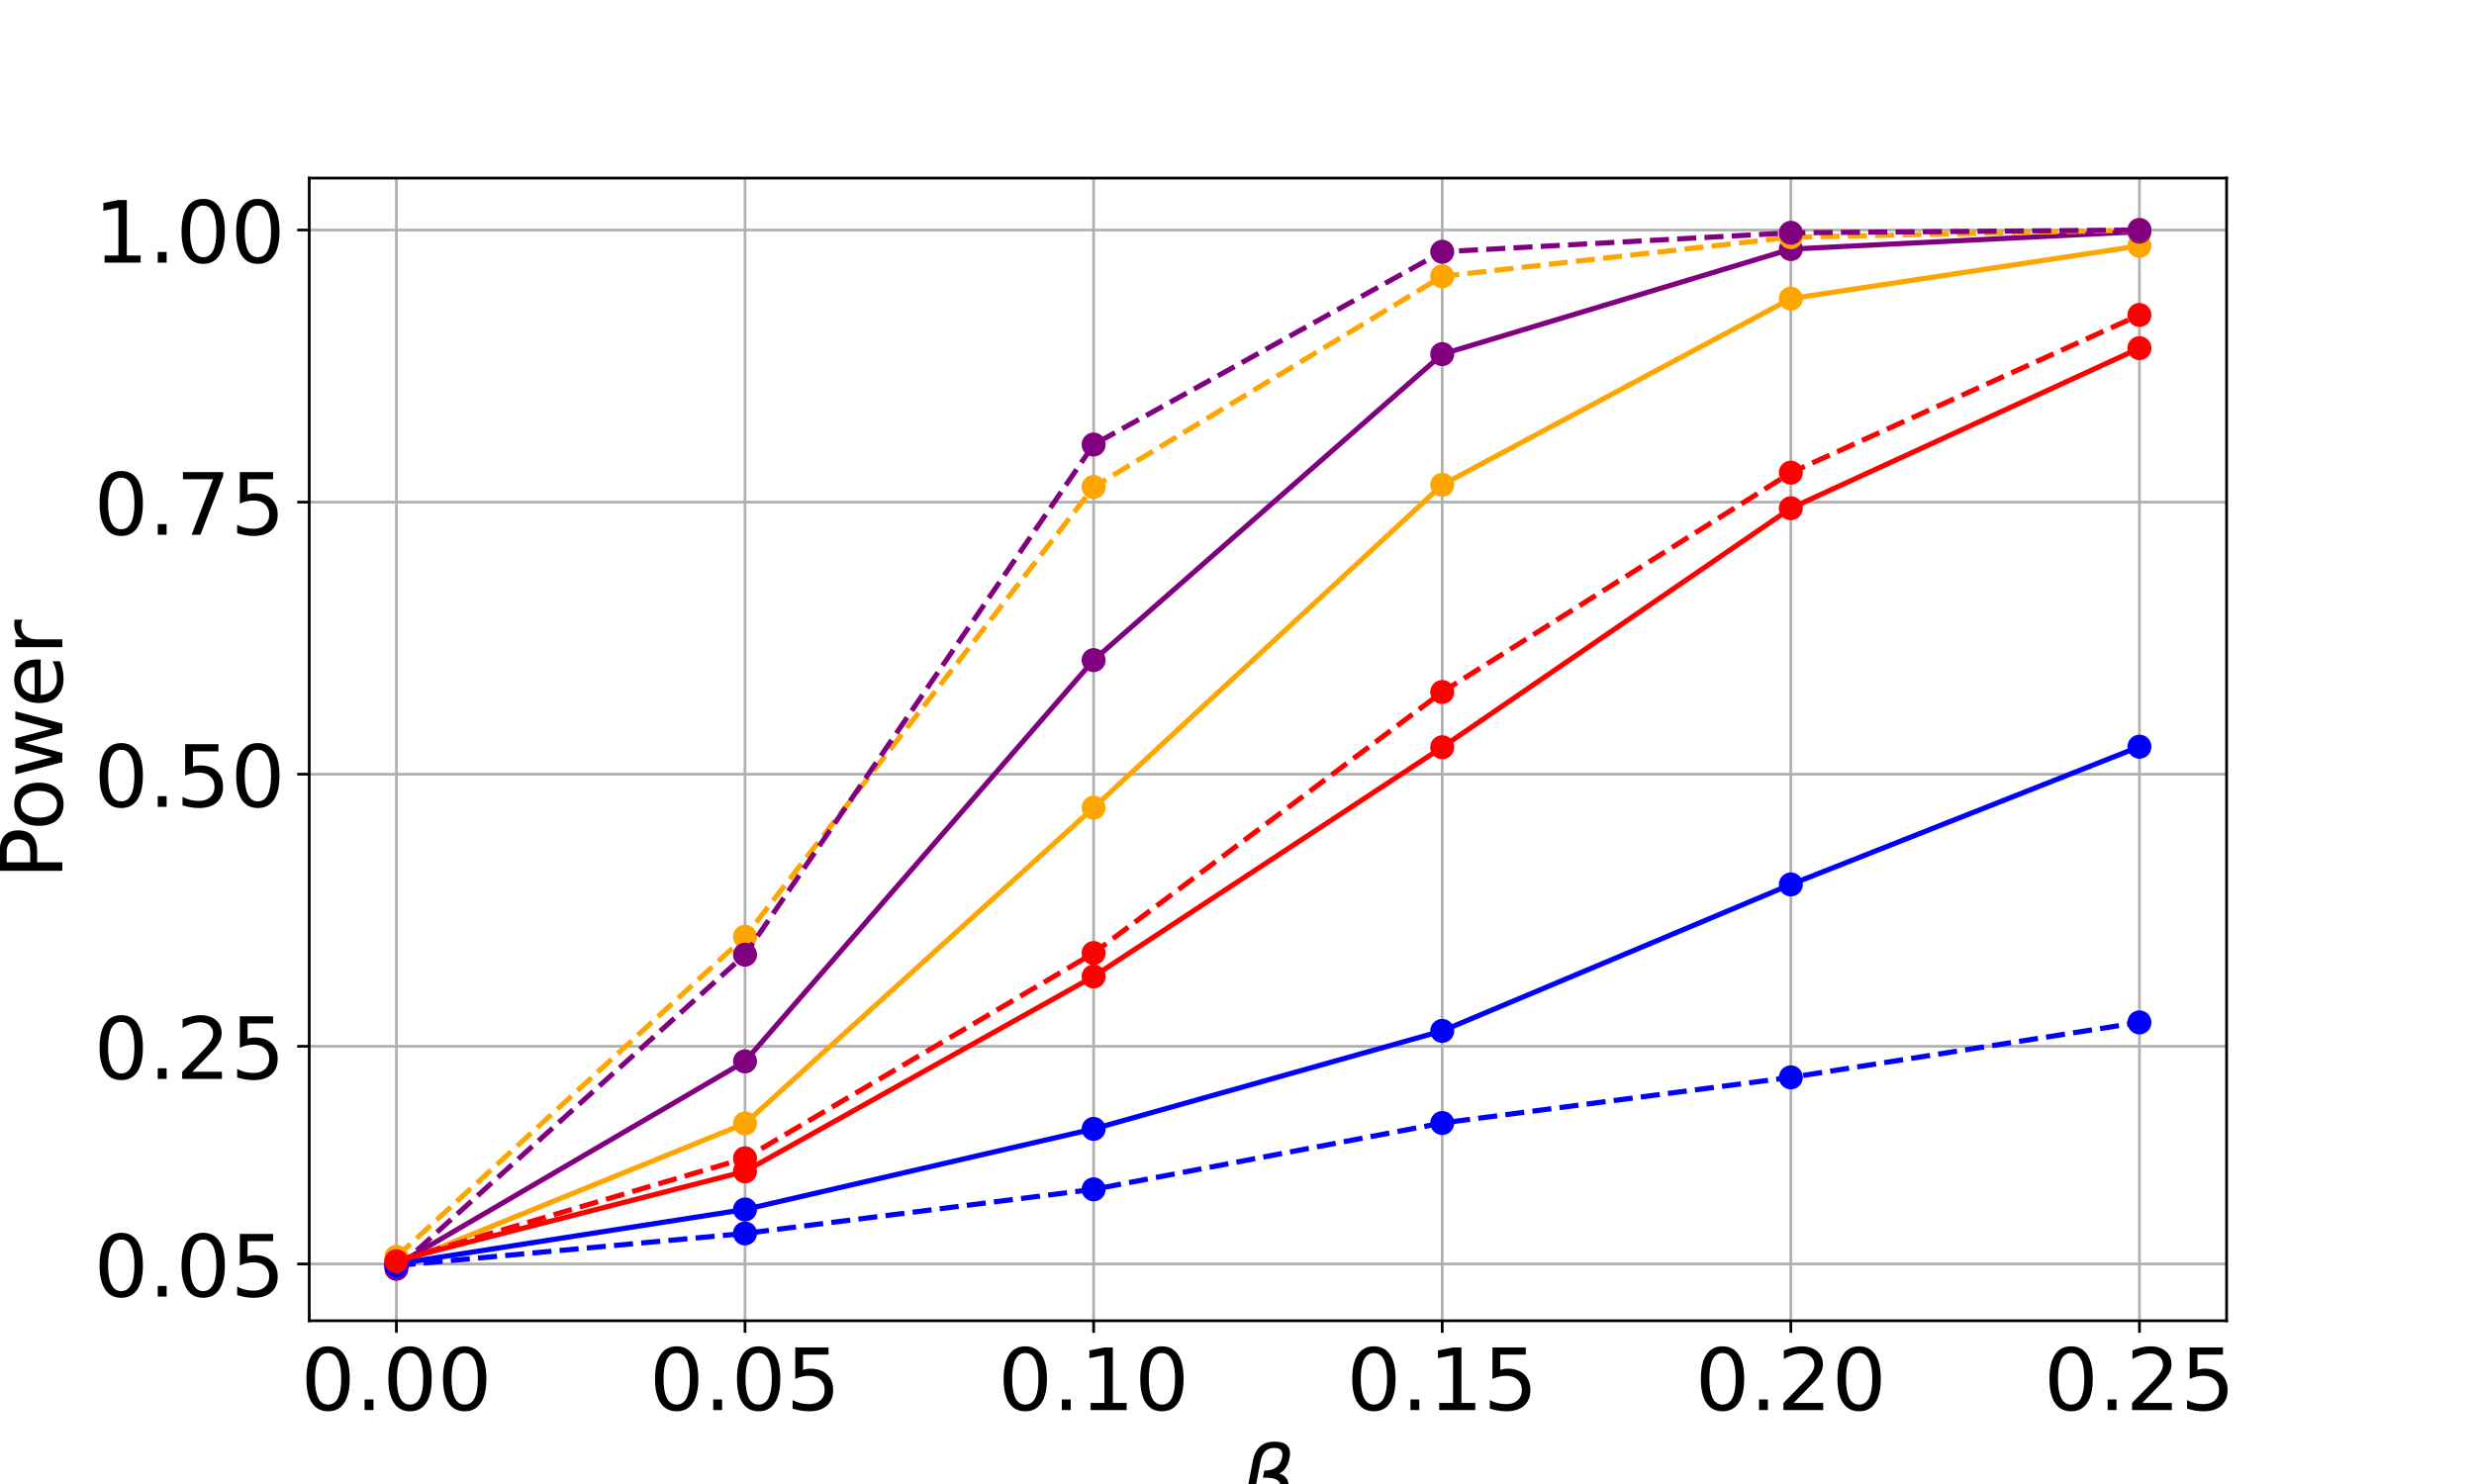
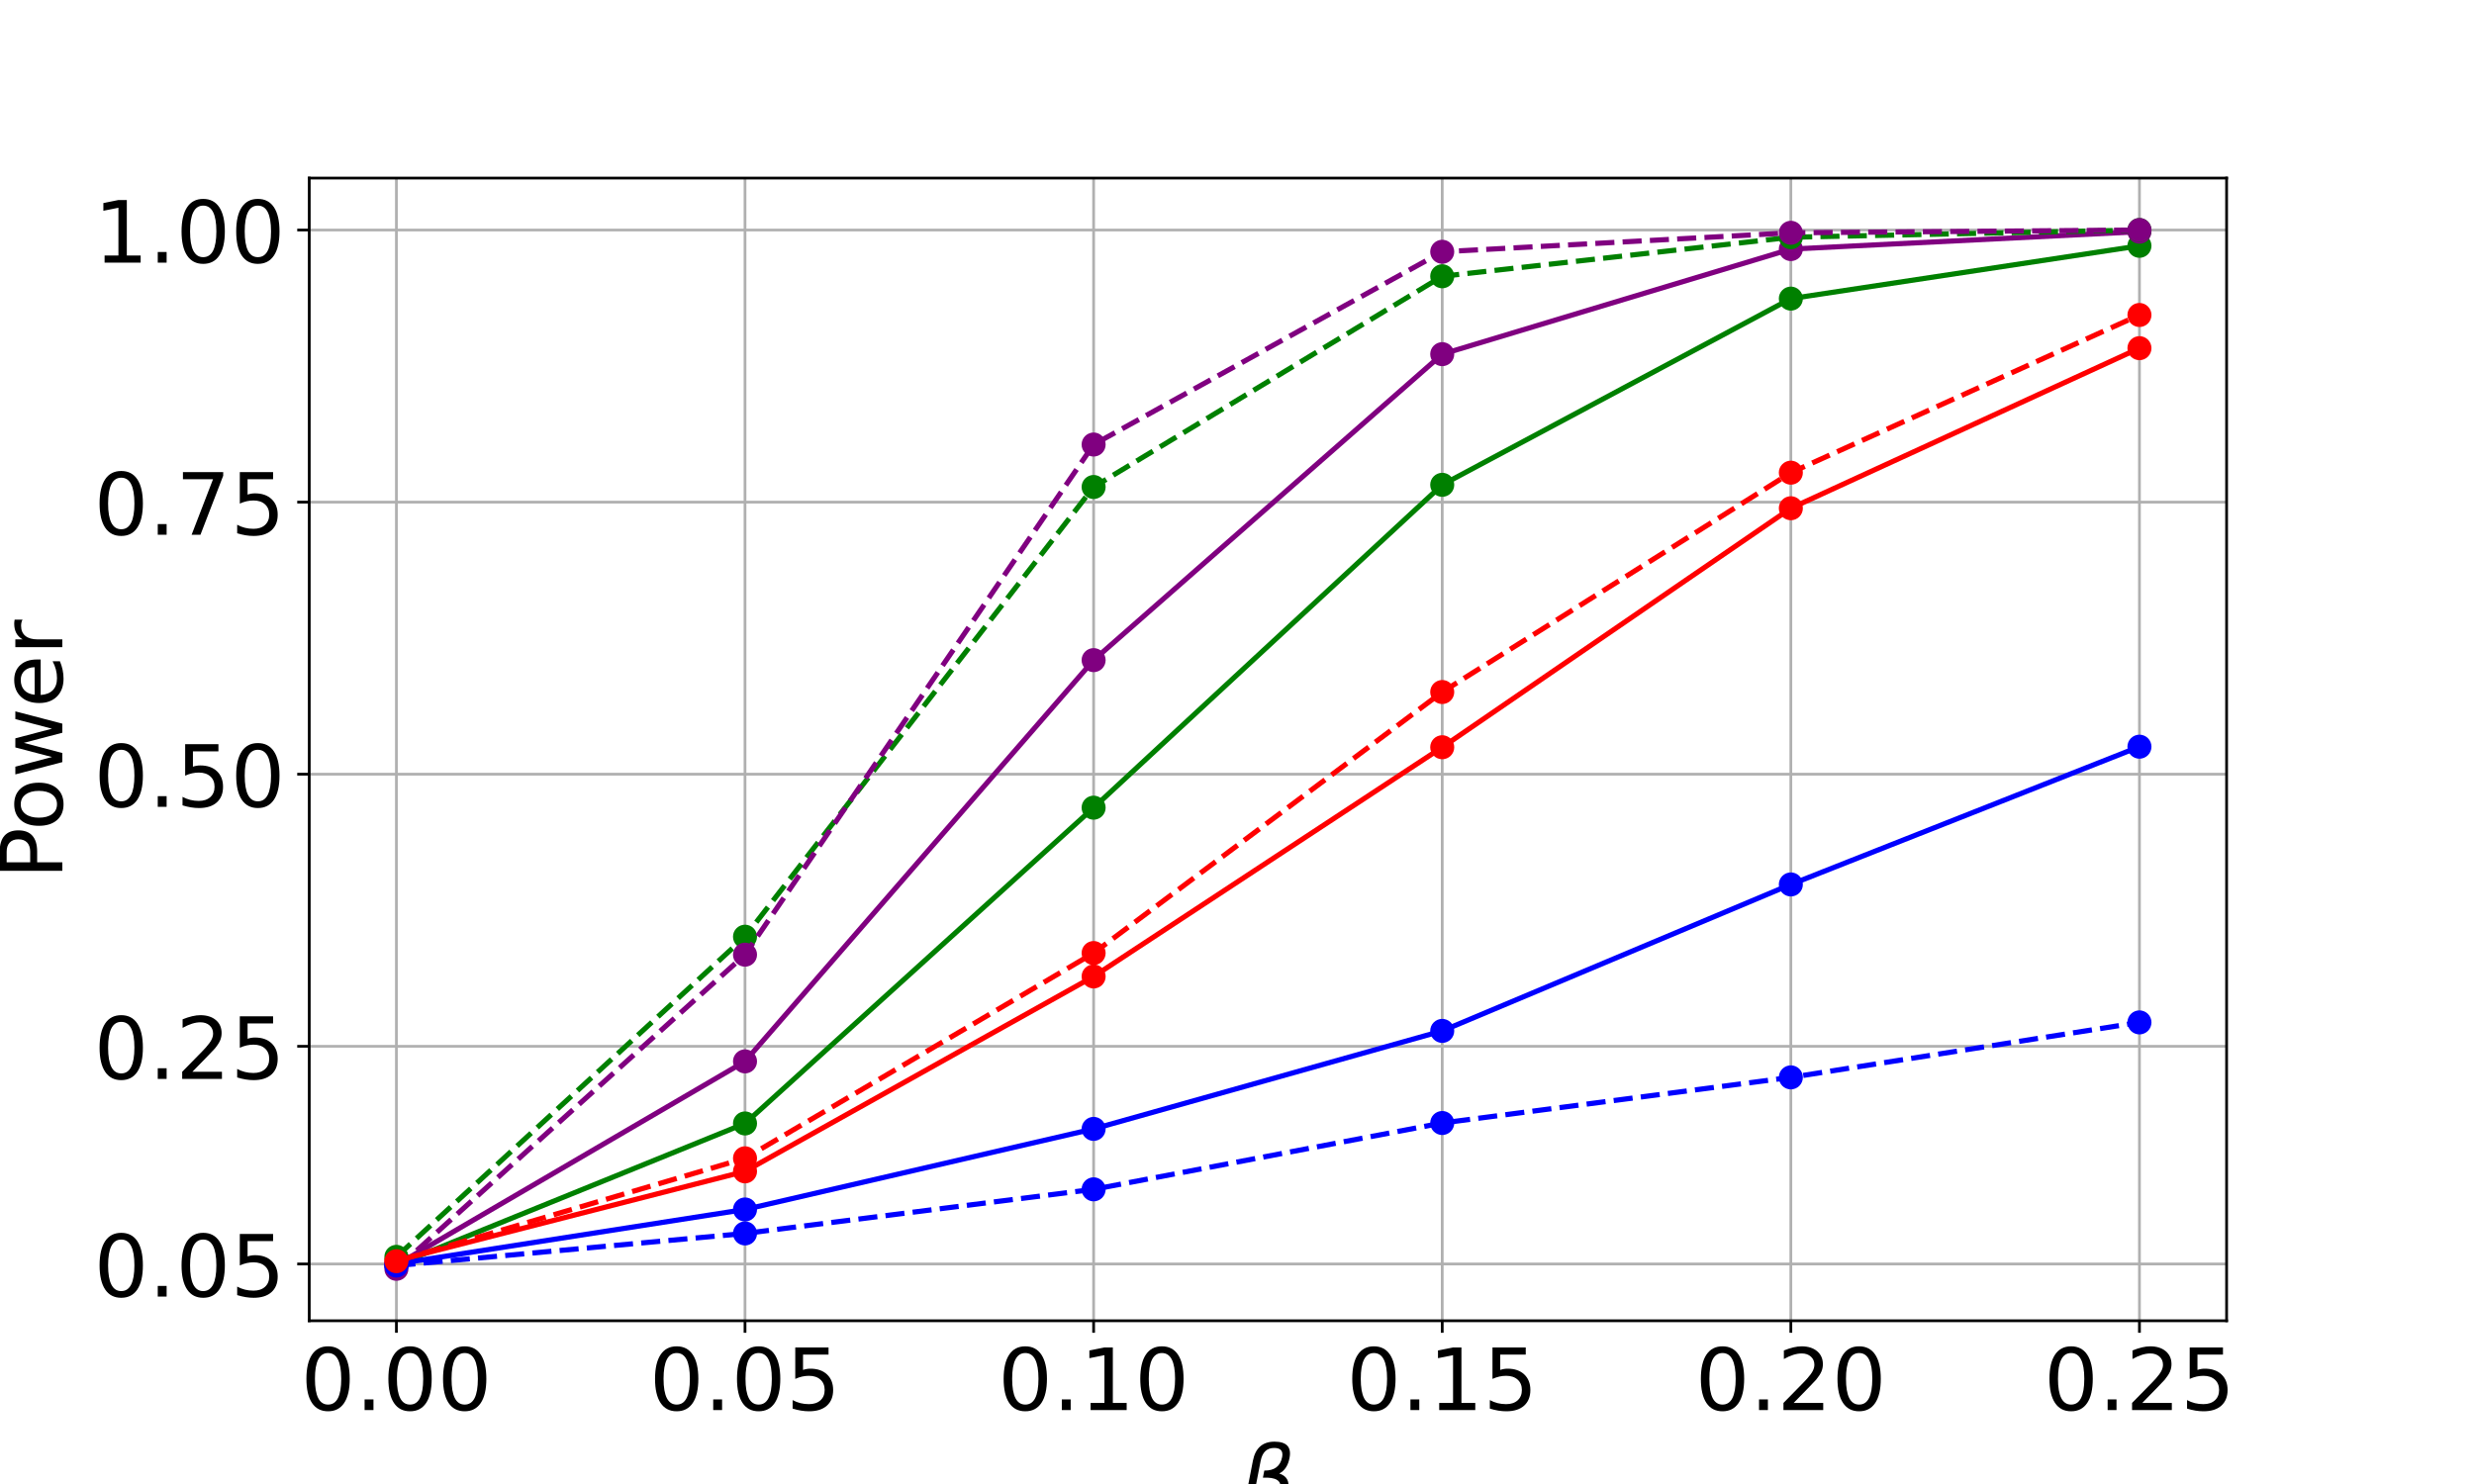
<svg xmlns="http://www.w3.org/2000/svg" xmlns:xlink="http://www.w3.org/1999/xlink" width="720pt" height="432pt" viewBox="0 0 720 432" version="1.1">
  <defs>
    <style type="text/css">*{stroke-linejoin: round; stroke-linecap: butt}</style>
  </defs>
  <g id="figure_1">
    <g id="patch_1">
      <path d="M 0 432  L 720 432  L 720 0  L 0 0  z " style="fill: #ffffff" />
    </g>
    <g id="axes_1">
      <g id="patch_2">
        <path d="M 90 384.48  L 648 384.48  L 648 51.84  L 90 51.84  z " style="fill: #ffffff" />
      </g>
      <g id="matplotlib.axis_1">
        <g id="xtick_1">
          <g id="line2d_1">
-             <path d="M 115.364 384.48  L 115.364 51.84  " clip-path="url(#p089e9f4c15)" style="fill: none; stroke: #b0b0b0; stroke-width: 0.8; stroke-linecap: square" />
+             <path d="M 115.364 384.48  L 115.364 51.84  " clip-path="url(#p6bb201d7bb)" style="fill: none; stroke: #b0b0b0; stroke-width: 0.8; stroke-linecap: square" />
          </g>
          <g id="line2d_2">
            <defs>
-               <path id="m70f50a13b4" d="M 0 0  L 0 3.5  " style="stroke: #000000; stroke-width: 0.8" />
+               <path id="mf1e4b82794" d="M 0 0  L 0 3.5  " style="stroke: #000000; stroke-width: 0.8" />
            </defs>
            <g>
-               <use xlink:href="#m70f50a13b4" x="115.364" y="384.48" style="stroke: #000000; stroke-width: 0.8" />
+               <use xlink:href="#mf1e4b82794" x="115.364" y="384.48" style="stroke: #000000; stroke-width: 0.8" />
            </g>
          </g>
          <g id="text_1">
            <g transform="translate(87.5316 410.4761) scale(0.25 -0.25)">
              <defs>
                <path id="DejaVuSans-30" d="M 2034 4250  Q 1547 4250 1301 3770  Q 1056 3291 1056 2328  Q 1056 1369 1301 889  Q 1547 409 2034 409  Q 2525 409 2770 889  Q 3016 1369 3016 2328  Q 3016 3291 2770 3770  Q 2525 4250 2034 4250  z M 2034 4750  Q 2819 4750 3233 4129  Q 3647 3509 3647 2328  Q 3647 1150 3233 529  Q 2819 -91 2034 -91  Q 1250 -91 836 529  Q 422 1150 422 2328  Q 422 3509 836 4129  Q 1250 4750 2034 4750  z " transform="scale(0.015625)" />
                <path id="DejaVuSans-2e" d="M 684 794  L 1344 794  L 1344 0  L 684 0  L 684 794  z " transform="scale(0.015625)" />
              </defs>
              <use xlink:href="#DejaVuSans-30" />
              <use xlink:href="#DejaVuSans-2e" x="63.623" />
              <use xlink:href="#DejaVuSans-30" x="95.41" />
              <use xlink:href="#DejaVuSans-30" x="159.033" />
            </g>
          </g>
        </g>
        <g id="xtick_2">
          <g id="line2d_3">
-             <path d="M 216.818 384.48  L 216.818 51.84  " clip-path="url(#p089e9f4c15)" style="fill: none; stroke: #b0b0b0; stroke-width: 0.8; stroke-linecap: square" />
+             <path d="M 216.818 384.48  L 216.818 51.84  " clip-path="url(#p6bb201d7bb)" style="fill: none; stroke: #b0b0b0; stroke-width: 0.8; stroke-linecap: square" />
          </g>
          <g id="line2d_4">
            <g>
-               <use xlink:href="#m70f50a13b4" x="216.818" y="384.48" style="stroke: #000000; stroke-width: 0.8" />
+               <use xlink:href="#mf1e4b82794" x="216.818" y="384.48" style="stroke: #000000; stroke-width: 0.8" />
            </g>
          </g>
          <g id="text_2">
            <g transform="translate(188.9862 410.4761) scale(0.25 -0.25)">
              <defs>
                <path id="DejaVuSans-35" d="M 691 4666  L 3169 4666  L 3169 4134  L 1269 4134  L 1269 2991  Q 1406 3038 1543 3061  Q 1681 3084 1819 3084  Q 2600 3084 3056 2656  Q 3513 2228 3513 1497  Q 3513 744 3044 326  Q 2575 -91 1722 -91  Q 1428 -91 1123 -41  Q 819 9 494 109  L 494 744  Q 775 591 1075 516  Q 1375 441 1709 441  Q 2250 441 2565 725  Q 2881 1009 2881 1497  Q 2881 1984 2565 2268  Q 2250 2553 1709 2553  Q 1456 2553 1204 2497  Q 953 2441 691 2322  L 691 4666  z " transform="scale(0.015625)" />
              </defs>
              <use xlink:href="#DejaVuSans-30" />
              <use xlink:href="#DejaVuSans-2e" x="63.623" />
              <use xlink:href="#DejaVuSans-30" x="95.41" />
              <use xlink:href="#DejaVuSans-35" x="159.033" />
            </g>
          </g>
        </g>
        <g id="xtick_3">
          <g id="line2d_5">
-             <path d="M 318.273 384.48  L 318.273 51.84  " clip-path="url(#p089e9f4c15)" style="fill: none; stroke: #b0b0b0; stroke-width: 0.8; stroke-linecap: square" />
+             <path d="M 318.273 384.48  L 318.273 51.84  " clip-path="url(#p6bb201d7bb)" style="fill: none; stroke: #b0b0b0; stroke-width: 0.8; stroke-linecap: square" />
          </g>
          <g id="line2d_6">
            <g>
-               <use xlink:href="#m70f50a13b4" x="318.273" y="384.48" style="stroke: #000000; stroke-width: 0.8" />
+               <use xlink:href="#mf1e4b82794" x="318.273" y="384.48" style="stroke: #000000; stroke-width: 0.8" />
            </g>
          </g>
          <g id="text_3">
            <g transform="translate(290.4407 410.4761) scale(0.25 -0.25)">
              <defs>
                <path id="DejaVuSans-31" d="M 794 531  L 1825 531  L 1825 4091  L 703 3866  L 703 4441  L 1819 4666  L 2450 4666  L 2450 531  L 3481 531  L 3481 0  L 794 0  L 794 531  z " transform="scale(0.015625)" />
              </defs>
              <use xlink:href="#DejaVuSans-30" />
              <use xlink:href="#DejaVuSans-2e" x="63.623" />
              <use xlink:href="#DejaVuSans-31" x="95.41" />
              <use xlink:href="#DejaVuSans-30" x="159.033" />
            </g>
          </g>
        </g>
        <g id="xtick_4">
          <g id="line2d_7">
-             <path d="M 419.727 384.48  L 419.727 51.84  " clip-path="url(#p089e9f4c15)" style="fill: none; stroke: #b0b0b0; stroke-width: 0.8; stroke-linecap: square" />
+             <path d="M 419.727 384.48  L 419.727 51.84  " clip-path="url(#p6bb201d7bb)" style="fill: none; stroke: #b0b0b0; stroke-width: 0.8; stroke-linecap: square" />
          </g>
          <g id="line2d_8">
            <g>
-               <use xlink:href="#m70f50a13b4" x="419.727" y="384.48" style="stroke: #000000; stroke-width: 0.8" />
+               <use xlink:href="#mf1e4b82794" x="419.727" y="384.48" style="stroke: #000000; stroke-width: 0.8" />
            </g>
          </g>
          <g id="text_4">
            <g transform="translate(391.8952 410.4761) scale(0.25 -0.25)">
              <use xlink:href="#DejaVuSans-30" />
              <use xlink:href="#DejaVuSans-2e" x="63.623" />
              <use xlink:href="#DejaVuSans-31" x="95.41" />
              <use xlink:href="#DejaVuSans-35" x="159.033" />
            </g>
          </g>
        </g>
        <g id="xtick_5">
          <g id="line2d_9">
-             <path d="M 521.182 384.48  L 521.182 51.84  " clip-path="url(#p089e9f4c15)" style="fill: none; stroke: #b0b0b0; stroke-width: 0.8; stroke-linecap: square" />
+             <path d="M 521.182 384.48  L 521.182 51.84  " clip-path="url(#p6bb201d7bb)" style="fill: none; stroke: #b0b0b0; stroke-width: 0.8; stroke-linecap: square" />
          </g>
          <g id="line2d_10">
            <g>
-               <use xlink:href="#m70f50a13b4" x="521.182" y="384.48" style="stroke: #000000; stroke-width: 0.8" />
+               <use xlink:href="#mf1e4b82794" x="521.182" y="384.48" style="stroke: #000000; stroke-width: 0.8" />
            </g>
          </g>
          <g id="text_5">
            <g transform="translate(493.3498 410.4761) scale(0.25 -0.25)">
              <defs>
                <path id="DejaVuSans-32" d="M 1228 531  L 3431 531  L 3431 0  L 469 0  L 469 531  Q 828 903 1448 1529  Q 2069 2156 2228 2338  Q 2531 2678 2651 2914  Q 2772 3150 2772 3378  Q 2772 3750 2511 3984  Q 2250 4219 1831 4219  Q 1534 4219 1204 4116  Q 875 4013 500 3803  L 500 4441  Q 881 4594 1212 4672  Q 1544 4750 1819 4750  Q 2544 4750 2975 4387  Q 3406 4025 3406 3419  Q 3406 3131 3298 2873  Q 3191 2616 2906 2266  Q 2828 2175 2409 1742  Q 1991 1309 1228 531  z " transform="scale(0.015625)" />
              </defs>
              <use xlink:href="#DejaVuSans-30" />
              <use xlink:href="#DejaVuSans-2e" x="63.623" />
              <use xlink:href="#DejaVuSans-32" x="95.41" />
              <use xlink:href="#DejaVuSans-30" x="159.033" />
            </g>
          </g>
        </g>
        <g id="xtick_6">
          <g id="line2d_11">
-             <path d="M 622.636 384.48  L 622.636 51.84  " clip-path="url(#p089e9f4c15)" style="fill: none; stroke: #b0b0b0; stroke-width: 0.8; stroke-linecap: square" />
+             <path d="M 622.636 384.48  L 622.636 51.84  " clip-path="url(#p6bb201d7bb)" style="fill: none; stroke: #b0b0b0; stroke-width: 0.8; stroke-linecap: square" />
          </g>
          <g id="line2d_12">
            <g>
-               <use xlink:href="#m70f50a13b4" x="622.636" y="384.48" style="stroke: #000000; stroke-width: 0.8" />
+               <use xlink:href="#mf1e4b82794" x="622.636" y="384.48" style="stroke: #000000; stroke-width: 0.8" />
            </g>
          </g>
          <g id="text_6">
            <g transform="translate(594.8043 410.4761) scale(0.25 -0.25)">
              <use xlink:href="#DejaVuSans-30" />
              <use xlink:href="#DejaVuSans-2e" x="63.623" />
              <use xlink:href="#DejaVuSans-32" x="95.41" />
              <use xlink:href="#DejaVuSans-35" x="159.033" />
            </g>
          </g>
        </g>
        <g id="text_7">
          <g transform="translate(361 438.9253) scale(0.25 -0.25)">
            <defs>
              <path id="DejaVuSans-Oblique-3b2" d="M 872 216  L 572 -1331  L -6 -1331  L 928 3478  Q 1206 4903 2538 4903  Q 3888 4903 3659 3700  Q 3503 2844 2894 2531  Q 3713 2250 3553 1416  Q 3272 -69 1759 -66  Q 1097 -63 872 216  z M 1019 966  Q 1259 422 1875 425  Q 2775 425 2966 1406  Q 3138 2288 1675 2219  L 1778 2750  Q 2909 2731 3106 3750  Q 3241 4438 2509 4434  Q 1691 4434 1503 3459  L 1019 966  z " transform="scale(0.015625)" />
            </defs>
            <use xlink:href="#DejaVuSans-Oblique-3b2" transform="translate(0 0.390625)" />
          </g>
        </g>
      </g>
      <g id="matplotlib.axis_2">
        <g id="ytick_1">
          <g id="line2d_13">
-             <path d="M 90 304.577  L 648 304.577  " clip-path="url(#p089e9f4c15)" style="fill: none; stroke: #b0b0b0; stroke-width: 0.8; stroke-linecap: square" />
+             <path d="M 90 304.577  L 648 304.577  " clip-path="url(#p6bb201d7bb)" style="fill: none; stroke: #b0b0b0; stroke-width: 0.8; stroke-linecap: square" />
          </g>
          <g id="line2d_14">
            <defs>
-               <path id="m46a4af1050" d="M 0 0  L -3.5 0  " style="stroke: #000000; stroke-width: 0.8" />
+               <path id="m1f4d205d82" d="M 0 0  L -3.5 0  " style="stroke: #000000; stroke-width: 0.8" />
            </defs>
            <g>
-               <use xlink:href="#m46a4af1050" x="90" y="304.577" style="stroke: #000000; stroke-width: 0.8" />
+               <use xlink:href="#m1f4d205d82" x="90" y="304.577" style="stroke: #000000; stroke-width: 0.8" />
            </g>
          </g>
          <g id="text_8">
            <g transform="translate(27.33594 314.075) scale(0.25 -0.25)">
              <use xlink:href="#DejaVuSans-30" />
              <use xlink:href="#DejaVuSans-2e" x="63.623" />
              <use xlink:href="#DejaVuSans-32" x="95.41" />
              <use xlink:href="#DejaVuSans-35" x="159.033" />
            </g>
          </g>
        </g>
        <g id="ytick_2">
          <g id="line2d_15">
-             <path d="M 90 225.371  L 648 225.371  " clip-path="url(#p089e9f4c15)" style="fill: none; stroke: #b0b0b0; stroke-width: 0.8; stroke-linecap: square" />
+             <path d="M 90 225.371  L 648 225.371  " clip-path="url(#p6bb201d7bb)" style="fill: none; stroke: #b0b0b0; stroke-width: 0.8; stroke-linecap: square" />
          </g>
          <g id="line2d_16">
            <g>
-               <use xlink:href="#m46a4af1050" x="90" y="225.371" style="stroke: #000000; stroke-width: 0.8" />
+               <use xlink:href="#m1f4d205d82" x="90" y="225.371" style="stroke: #000000; stroke-width: 0.8" />
            </g>
          </g>
          <g id="text_9">
            <g transform="translate(27.33594 234.8694) scale(0.25 -0.25)">
              <use xlink:href="#DejaVuSans-30" />
              <use xlink:href="#DejaVuSans-2e" x="63.623" />
              <use xlink:href="#DejaVuSans-35" x="95.41" />
              <use xlink:href="#DejaVuSans-30" x="159.033" />
            </g>
          </g>
        </g>
        <g id="ytick_3">
          <g id="line2d_17">
-             <path d="M 90 146.166  L 648 146.166  " clip-path="url(#p089e9f4c15)" style="fill: none; stroke: #b0b0b0; stroke-width: 0.8; stroke-linecap: square" />
+             <path d="M 90 146.166  L 648 146.166  " clip-path="url(#p6bb201d7bb)" style="fill: none; stroke: #b0b0b0; stroke-width: 0.8; stroke-linecap: square" />
          </g>
          <g id="line2d_18">
            <g>
-               <use xlink:href="#m46a4af1050" x="90" y="146.166" style="stroke: #000000; stroke-width: 0.8" />
+               <use xlink:href="#m1f4d205d82" x="90" y="146.166" style="stroke: #000000; stroke-width: 0.8" />
            </g>
          </g>
          <g id="text_10">
            <g transform="translate(27.33594 155.6637) scale(0.25 -0.25)">
              <defs>
                <path id="DejaVuSans-37" d="M 525 4666  L 3525 4666  L 3525 4397  L 1831 0  L 1172 0  L 2766 4134  L 525 4134  L 525 4666  z " transform="scale(0.015625)" />
              </defs>
              <use xlink:href="#DejaVuSans-30" />
              <use xlink:href="#DejaVuSans-2e" x="63.623" />
              <use xlink:href="#DejaVuSans-37" x="95.41" />
              <use xlink:href="#DejaVuSans-35" x="159.033" />
            </g>
          </g>
        </g>
        <g id="ytick_4">
          <g id="line2d_19">
-             <path d="M 90 66.96  L 648 66.96  " clip-path="url(#p089e9f4c15)" style="fill: none; stroke: #b0b0b0; stroke-width: 0.8; stroke-linecap: square" />
+             <path d="M 90 66.96  L 648 66.96  " clip-path="url(#p6bb201d7bb)" style="fill: none; stroke: #b0b0b0; stroke-width: 0.8; stroke-linecap: square" />
          </g>
          <g id="line2d_20">
            <g>
-               <use xlink:href="#m46a4af1050" x="90" y="66.96" style="stroke: #000000; stroke-width: 0.8" />
+               <use xlink:href="#m1f4d205d82" x="90" y="66.96" style="stroke: #000000; stroke-width: 0.8" />
            </g>
          </g>
          <g id="text_11">
            <g transform="translate(27.33594 76.45805) scale(0.25 -0.25)">
              <use xlink:href="#DejaVuSans-31" />
              <use xlink:href="#DejaVuSans-2e" x="63.623" />
              <use xlink:href="#DejaVuSans-30" x="95.41" />
              <use xlink:href="#DejaVuSans-30" x="159.033" />
            </g>
          </g>
        </g>
        <g id="ytick_5">
          <g id="line2d_21">
-             <path d="M 90 367.942  L 648 367.942  " clip-path="url(#p089e9f4c15)" style="fill: none; stroke: #b0b0b0; stroke-width: 0.8; stroke-linecap: square" />
+             <path d="M 90 367.942  L 648 367.942  " clip-path="url(#p6bb201d7bb)" style="fill: none; stroke: #b0b0b0; stroke-width: 0.8; stroke-linecap: square" />
          </g>
          <g id="line2d_22">
            <g>
-               <use xlink:href="#m46a4af1050" x="90" y="367.942" style="stroke: #000000; stroke-width: 0.8" />
+               <use xlink:href="#m1f4d205d82" x="90" y="367.942" style="stroke: #000000; stroke-width: 0.8" />
            </g>
          </g>
          <g id="text_12">
            <g transform="translate(27.33594 377.4396) scale(0.25 -0.25)">
              <use xlink:href="#DejaVuSans-30" />
              <use xlink:href="#DejaVuSans-2e" x="63.623" />
              <use xlink:href="#DejaVuSans-30" x="95.41" />
              <use xlink:href="#DejaVuSans-35" x="159.033" />
            </g>
          </g>
        </g>
        <g id="text_13">
          <g transform="translate(18.13672 255.9452) rotate(-90) scale(0.25 -0.25)">
            <defs>
              <path id="DejaVuSans-50" d="M 1259 4147  L 1259 2394  L 2053 2394  Q 2494 2394 2734 2622  Q 2975 2850 2975 3272  Q 2975 3691 2734 3919  Q 2494 4147 2053 4147  L 1259 4147  z M 628 4666  L 2053 4666  Q 2838 4666 3239 4311  Q 3641 3956 3641 3272  Q 3641 2581 3239 2228  Q 2838 1875 2053 1875  L 1259 1875  L 1259 0  L 628 0  L 628 4666  z " transform="scale(0.015625)" />
              <path id="DejaVuSans-6f" d="M 1959 3097  Q 1497 3097 1228 2736  Q 959 2375 959 1747  Q 959 1119 1226 758  Q 1494 397 1959 397  Q 2419 397 2687 759  Q 2956 1122 2956 1747  Q 2956 2369 2687 2733  Q 2419 3097 1959 3097  z M 1959 3584  Q 2709 3584 3137 3096  Q 3566 2609 3566 1747  Q 3566 888 3137 398  Q 2709 -91 1959 -91  Q 1206 -91 779 398  Q 353 888 353 1747  Q 353 2609 779 3096  Q 1206 3584 1959 3584  z " transform="scale(0.015625)" />
              <path id="DejaVuSans-77" d="M 269 3500  L 844 3500  L 1563 769  L 2278 3500  L 2956 3500  L 3675 769  L 4391 3500  L 4966 3500  L 4050 0  L 3372 0  L 2619 2869  L 1863 0  L 1184 0  L 269 3500  z " transform="scale(0.015625)" />
              <path id="DejaVuSans-65" d="M 3597 1894  L 3597 1613  L 953 1613  Q 991 1019 1311 708  Q 1631 397 2203 397  Q 2534 397 2845 478  Q 3156 559 3463 722  L 3463 178  Q 3153 47 2828 -22  Q 2503 -91 2169 -91  Q 1331 -91 842 396  Q 353 884 353 1716  Q 353 2575 817 3079  Q 1281 3584 2069 3584  Q 2775 3584 3186 3129  Q 3597 2675 3597 1894  z M 3022 2063  Q 3016 2534 2758 2815  Q 2500 3097 2075 3097  Q 1594 3097 1305 2825  Q 1016 2553 972 2059  L 3022 2063  z " transform="scale(0.015625)" />
              <path id="DejaVuSans-72" d="M 2631 2963  Q 2534 3019 2420 3045  Q 2306 3072 2169 3072  Q 1681 3072 1420 2755  Q 1159 2438 1159 1844  L 1159 0  L 581 0  L 581 3500  L 1159 3500  L 1159 2956  Q 1341 3275 1631 3429  Q 1922 3584 2338 3584  Q 2397 3584 2469 3576  Q 2541 3569 2628 3553  L 2631 2963  z " transform="scale(0.015625)" />
            </defs>
            <use xlink:href="#DejaVuSans-50" />
            <use xlink:href="#DejaVuSans-6f" x="56.678" />
            <use xlink:href="#DejaVuSans-77" x="117.859" />
            <use xlink:href="#DejaVuSans-65" x="199.646" />
            <use xlink:href="#DejaVuSans-72" x="261.17" />
          </g>
        </g>
      </g>
      <g id="line2d_23">
-         <path d="M 115.364 368.251  L 216.818 327.043  L 318.273 235.118  L 419.727 141.134  L 521.182 86.93  L 622.636 71.556  " clip-path="url(#p089e9f4c15)" style="fill: none; stroke: #ffa500; stroke-width: 1.5; stroke-linecap: square" />
+         <path d="M 115.364 368.251  L 216.818 327.043  L 318.273 235.118  L 419.727 141.134  L 521.182 86.93  L 622.636 71.556  " clip-path="url(#p6bb201d7bb)" style="fill: none; stroke: #008000; stroke-width: 1.5; stroke-linecap: square" />
        <defs>
-           <path id="m154a737354" d="M 0 3  C 0.796 3 1.559 2.684 2.121 2.121  C 2.684 1.559 3 0.796 3 0  C 3 -0.796 2.684 -1.559 2.121 -2.121  C 1.559 -2.684 0.796 -3 0 -3  C -0.796 -3 -1.559 -2.684 -2.121 -2.121  C -2.684 -1.559 -3 -0.796 -3 0  C -3 0.796 -2.684 1.559 -2.121 2.121  C -1.559 2.684 -0.796 3 0 3  z " style="stroke: #ffa500" />
+           <path id="md24f7294a5" d="M 0 3  C 0.796 3 1.559 2.684 2.121 2.121  C 2.684 1.559 3 0.796 3 0  C 3 -0.796 2.684 -1.559 2.121 -2.121  C 1.559 -2.684 0.796 -3 0 -3  C -0.796 -3 -1.559 -2.684 -2.121 -2.121  C -2.684 -1.559 -3 -0.796 -3 0  C -3 0.796 -2.684 1.559 -2.121 2.121  C -1.559 2.684 -0.796 3 0 3  z " style="stroke: #008000" />
        </defs>
-         <g clip-path="url(#p089e9f4c15)">
-           <use xlink:href="#m154a737354" x="115.364" y="368.251" style="fill: #ffa500; stroke: #ffa500" />
-           <use xlink:href="#m154a737354" x="216.818" y="327.043" style="fill: #ffa500; stroke: #ffa500" />
-           <use xlink:href="#m154a737354" x="318.273" y="235.118" style="fill: #ffa500; stroke: #ffa500" />
-           <use xlink:href="#m154a737354" x="419.727" y="141.134" style="fill: #ffa500; stroke: #ffa500" />
-           <use xlink:href="#m154a737354" x="521.182" y="86.93" style="fill: #ffa500; stroke: #ffa500" />
-           <use xlink:href="#m154a737354" x="622.636" y="71.556" style="fill: #ffa500; stroke: #ffa500" />
+         <g clip-path="url(#p6bb201d7bb)">
+           <use xlink:href="#md24f7294a5" x="115.364" y="368.251" style="fill: #008000; stroke: #008000" />
+           <use xlink:href="#md24f7294a5" x="216.818" y="327.043" style="fill: #008000; stroke: #008000" />
+           <use xlink:href="#md24f7294a5" x="318.273" y="235.118" style="fill: #008000; stroke: #008000" />
+           <use xlink:href="#md24f7294a5" x="419.727" y="141.134" style="fill: #008000; stroke: #008000" />
+           <use xlink:href="#md24f7294a5" x="521.182" y="86.93" style="fill: #008000; stroke: #008000" />
+           <use xlink:href="#md24f7294a5" x="622.636" y="71.556" style="fill: #008000; stroke: #008000" />
        </g>
      </g>
      <g id="line2d_24">
-         <path d="M 115.364 368.251  L 216.818 308.975  L 318.273 192.168  L 419.727 103.096  L 521.182 72.507  L 622.636 67.435  " clip-path="url(#p089e9f4c15)" style="fill: none; stroke: #800080; stroke-width: 1.5; stroke-linecap: square" />
+         <path d="M 115.364 368.251  L 216.818 308.975  L 318.273 192.168  L 419.727 103.096  L 521.182 72.507  L 622.636 67.435  " clip-path="url(#p6bb201d7bb)" style="fill: none; stroke: #800080; stroke-width: 1.5; stroke-linecap: square" />
        <defs>
-           <path id="mbed33dd53b" d="M 0 3  C 0.796 3 1.559 2.684 2.121 2.121  C 2.684 1.559 3 0.796 3 0  C 3 -0.796 2.684 -1.559 2.121 -2.121  C 1.559 -2.684 0.796 -3 0 -3  C -0.796 -3 -1.559 -2.684 -2.121 -2.121  C -2.684 -1.559 -3 -0.796 -3 0  C -3 0.796 -2.684 1.559 -2.121 2.121  C -1.559 2.684 -0.796 3 0 3  z " style="stroke: #800080" />
+           <path id="mc5aee27b07" d="M 0 3  C 0.796 3 1.559 2.684 2.121 2.121  C 2.684 1.559 3 0.796 3 0  C 3 -0.796 2.684 -1.559 2.121 -2.121  C 1.559 -2.684 0.796 -3 0 -3  C -0.796 -3 -1.559 -2.684 -2.121 -2.121  C -2.684 -1.559 -3 -0.796 -3 0  C -3 0.796 -2.684 1.559 -2.121 2.121  C -1.559 2.684 -0.796 3 0 3  z " style="stroke: #800080" />
        </defs>
-         <g clip-path="url(#p089e9f4c15)">
-           <use xlink:href="#mbed33dd53b" x="115.364" y="368.251" style="fill: #800080; stroke: #800080" />
-           <use xlink:href="#mbed33dd53b" x="216.818" y="308.975" style="fill: #800080; stroke: #800080" />
-           <use xlink:href="#mbed33dd53b" x="318.273" y="192.168" style="fill: #800080; stroke: #800080" />
-           <use xlink:href="#mbed33dd53b" x="419.727" y="103.096" style="fill: #800080; stroke: #800080" />
-           <use xlink:href="#mbed33dd53b" x="521.182" y="72.507" style="fill: #800080; stroke: #800080" />
-           <use xlink:href="#mbed33dd53b" x="622.636" y="67.435" style="fill: #800080; stroke: #800080" />
+         <g clip-path="url(#p6bb201d7bb)">
+           <use xlink:href="#mc5aee27b07" x="115.364" y="368.251" style="fill: #800080; stroke: #800080" />
+           <use xlink:href="#mc5aee27b07" x="216.818" y="308.975" style="fill: #800080; stroke: #800080" />
+           <use xlink:href="#mc5aee27b07" x="318.273" y="192.168" style="fill: #800080; stroke: #800080" />
+           <use xlink:href="#mc5aee27b07" x="419.727" y="103.096" style="fill: #800080; stroke: #800080" />
+           <use xlink:href="#mc5aee27b07" x="521.182" y="72.507" style="fill: #800080; stroke: #800080" />
+           <use xlink:href="#mc5aee27b07" x="622.636" y="67.435" style="fill: #800080; stroke: #800080" />
        </g>
      </g>
      <g id="line2d_25">
-         <path d="M 115.364 367.934  L 216.818 352.085  L 318.273 328.628  L 419.727 300.1  L 521.182 257.466  L 622.636 217.368  " clip-path="url(#p089e9f4c15)" style="fill: none; stroke: #0000ff; stroke-width: 1.5; stroke-linecap: square" />
+         <path d="M 115.364 367.934  L 216.818 352.085  L 318.273 328.628  L 419.727 300.1  L 521.182 257.466  L 622.636 217.368  " clip-path="url(#p6bb201d7bb)" style="fill: none; stroke: #0000ff; stroke-width: 1.5; stroke-linecap: square" />
        <defs>
-           <path id="m7b7d645bc9" d="M 0 3  C 0.796 3 1.559 2.684 2.121 2.121  C 2.684 1.559 3 0.796 3 0  C 3 -0.796 2.684 -1.559 2.121 -2.121  C 1.559 -2.684 0.796 -3 0 -3  C -0.796 -3 -1.559 -2.684 -2.121 -2.121  C -2.684 -1.559 -3 -0.796 -3 0  C -3 0.796 -2.684 1.559 -2.121 2.121  C -1.559 2.684 -0.796 3 0 3  z " style="stroke: #0000ff" />
+           <path id="m8f302fe49f" d="M 0 3  C 0.796 3 1.559 2.684 2.121 2.121  C 2.684 1.559 3 0.796 3 0  C 3 -0.796 2.684 -1.559 2.121 -2.121  C 1.559 -2.684 0.796 -3 0 -3  C -0.796 -3 -1.559 -2.684 -2.121 -2.121  C -2.684 -1.559 -3 -0.796 -3 0  C -3 0.796 -2.684 1.559 -2.121 2.121  C -1.559 2.684 -0.796 3 0 3  z " style="stroke: #0000ff" />
        </defs>
-         <g clip-path="url(#p089e9f4c15)">
-           <use xlink:href="#m7b7d645bc9" x="115.364" y="367.934" style="fill: #0000ff; stroke: #0000ff" />
-           <use xlink:href="#m7b7d645bc9" x="216.818" y="352.085" style="fill: #0000ff; stroke: #0000ff" />
-           <use xlink:href="#m7b7d645bc9" x="318.273" y="328.628" style="fill: #0000ff; stroke: #0000ff" />
-           <use xlink:href="#m7b7d645bc9" x="419.727" y="300.1" style="fill: #0000ff; stroke: #0000ff" />
-           <use xlink:href="#m7b7d645bc9" x="521.182" y="257.466" style="fill: #0000ff; stroke: #0000ff" />
-           <use xlink:href="#m7b7d645bc9" x="622.636" y="217.368" style="fill: #0000ff; stroke: #0000ff" />
+         <g clip-path="url(#p6bb201d7bb)">
+           <use xlink:href="#m8f302fe49f" x="115.364" y="367.934" style="fill: #0000ff; stroke: #0000ff" />
+           <use xlink:href="#m8f302fe49f" x="216.818" y="352.085" style="fill: #0000ff; stroke: #0000ff" />
+           <use xlink:href="#m8f302fe49f" x="318.273" y="328.628" style="fill: #0000ff; stroke: #0000ff" />
+           <use xlink:href="#m8f302fe49f" x="419.727" y="300.1" style="fill: #0000ff; stroke: #0000ff" />
+           <use xlink:href="#m8f302fe49f" x="521.182" y="257.466" style="fill: #0000ff; stroke: #0000ff" />
+           <use xlink:href="#m8f302fe49f" x="622.636" y="217.368" style="fill: #0000ff; stroke: #0000ff" />
        </g>
      </g>
      <g id="line2d_26">
-         <path d="M 115.364 366.983  L 216.818 340.99  L 318.273 284.251  L 419.727 217.526  L 521.182 147.949  L 622.636 101.352  " clip-path="url(#p089e9f4c15)" style="fill: none; stroke: #ff0000; stroke-width: 1.5; stroke-linecap: square" />
+         <path d="M 115.364 366.983  L 216.818 340.99  L 318.273 284.251  L 419.727 217.526  L 521.182 147.949  L 622.636 101.352  " clip-path="url(#p6bb201d7bb)" style="fill: none; stroke: #ff0000; stroke-width: 1.5; stroke-linecap: square" />
        <defs>
-           <path id="mcd4f89cd91" d="M 0 3  C 0.796 3 1.559 2.684 2.121 2.121  C 2.684 1.559 3 0.796 3 0  C 3 -0.796 2.684 -1.559 2.121 -2.121  C 1.559 -2.684 0.796 -3 0 -3  C -0.796 -3 -1.559 -2.684 -2.121 -2.121  C -2.684 -1.559 -3 -0.796 -3 0  C -3 0.796 -2.684 1.559 -2.121 2.121  C -1.559 2.684 -0.796 3 0 3  z " style="stroke: #ff0000" />
+           <path id="m378b51fca2" d="M 0 3  C 0.796 3 1.559 2.684 2.121 2.121  C 2.684 1.559 3 0.796 3 0  C 3 -0.796 2.684 -1.559 2.121 -2.121  C 1.559 -2.684 0.796 -3 0 -3  C -0.796 -3 -1.559 -2.684 -2.121 -2.121  C -2.684 -1.559 -3 -0.796 -3 0  C -3 0.796 -2.684 1.559 -2.121 2.121  C -1.559 2.684 -0.796 3 0 3  z " style="stroke: #ff0000" />
        </defs>
-         <g clip-path="url(#p089e9f4c15)">
-           <use xlink:href="#mcd4f89cd91" x="115.364" y="366.983" style="fill: #ff0000; stroke: #ff0000" />
-           <use xlink:href="#mcd4f89cd91" x="216.818" y="340.99" style="fill: #ff0000; stroke: #ff0000" />
-           <use xlink:href="#mcd4f89cd91" x="318.273" y="284.251" style="fill: #ff0000; stroke: #ff0000" />
-           <use xlink:href="#mcd4f89cd91" x="419.727" y="217.526" style="fill: #ff0000; stroke: #ff0000" />
-           <use xlink:href="#mcd4f89cd91" x="521.182" y="147.949" style="fill: #ff0000; stroke: #ff0000" />
-           <use xlink:href="#mcd4f89cd91" x="622.636" y="101.352" style="fill: #ff0000; stroke: #ff0000" />
+         <g clip-path="url(#p6bb201d7bb)">
+           <use xlink:href="#m378b51fca2" x="115.364" y="366.983" style="fill: #ff0000; stroke: #ff0000" />
+           <use xlink:href="#m378b51fca2" x="216.818" y="340.99" style="fill: #ff0000; stroke: #ff0000" />
+           <use xlink:href="#m378b51fca2" x="318.273" y="284.251" style="fill: #ff0000; stroke: #ff0000" />
+           <use xlink:href="#m378b51fca2" x="419.727" y="217.526" style="fill: #ff0000; stroke: #ff0000" />
+           <use xlink:href="#m378b51fca2" x="521.182" y="147.949" style="fill: #ff0000; stroke: #ff0000" />
+           <use xlink:href="#m378b51fca2" x="622.636" y="101.352" style="fill: #ff0000; stroke: #ff0000" />
        </g>
      </g>
      <g id="line2d_27">
-         <path d="M 115.364 365.873  L 216.818 272.681  L 318.273 141.768  L 419.727 80.425  L 521.182 69.061  L 622.636 66.96  " clip-path="url(#p089e9f4c15)" style="fill: none; stroke-dasharray: 5.55,2.4; stroke-dashoffset: 0; stroke: #ffa500; stroke-width: 1.5" />
-         <g clip-path="url(#p089e9f4c15)">
-           <use xlink:href="#m154a737354" x="115.364" y="365.873" style="fill: #ffa500; stroke: #ffa500" />
-           <use xlink:href="#m154a737354" x="216.818" y="272.681" style="fill: #ffa500; stroke: #ffa500" />
-           <use xlink:href="#m154a737354" x="318.273" y="141.768" style="fill: #ffa500; stroke: #ffa500" />
-           <use xlink:href="#m154a737354" x="419.727" y="80.425" style="fill: #ffa500; stroke: #ffa500" />
-           <use xlink:href="#m154a737354" x="521.182" y="69.061" style="fill: #ffa500; stroke: #ffa500" />
-           <use xlink:href="#m154a737354" x="622.636" y="66.96" style="fill: #ffa500; stroke: #ffa500" />
+         <path d="M 115.364 365.873  L 216.818 272.681  L 318.273 141.768  L 419.727 80.425  L 521.182 69.061  L 622.636 66.96  " clip-path="url(#p6bb201d7bb)" style="fill: none; stroke-dasharray: 5.55,2.4; stroke-dashoffset: 0; stroke: #008000; stroke-width: 1.5" />
+         <g clip-path="url(#p6bb201d7bb)">
+           <use xlink:href="#md24f7294a5" x="115.364" y="365.873" style="fill: #008000; stroke: #008000" />
+           <use xlink:href="#md24f7294a5" x="216.818" y="272.681" style="fill: #008000; stroke: #008000" />
+           <use xlink:href="#md24f7294a5" x="318.273" y="141.768" style="fill: #008000; stroke: #008000" />
+           <use xlink:href="#md24f7294a5" x="419.727" y="80.425" style="fill: #008000; stroke: #008000" />
+           <use xlink:href="#md24f7294a5" x="521.182" y="69.061" style="fill: #008000; stroke: #008000" />
+           <use xlink:href="#md24f7294a5" x="622.636" y="66.96" style="fill: #008000; stroke: #008000" />
        </g>
      </g>
      <g id="line2d_28">
-         <path d="M 115.364 369.36  L 216.818 277.911  L 318.273 129.405  L 419.727 73.296  L 521.182 67.768  L 622.636 66.96  " clip-path="url(#p089e9f4c15)" style="fill: none; stroke-dasharray: 5.55,2.4; stroke-dashoffset: 0; stroke: #800080; stroke-width: 1.5" />
-         <g clip-path="url(#p089e9f4c15)">
-           <use xlink:href="#mbed33dd53b" x="115.364" y="369.36" style="fill: #800080; stroke: #800080" />
-           <use xlink:href="#mbed33dd53b" x="216.818" y="277.911" style="fill: #800080; stroke: #800080" />
-           <use xlink:href="#mbed33dd53b" x="318.273" y="129.405" style="fill: #800080; stroke: #800080" />
-           <use xlink:href="#mbed33dd53b" x="419.727" y="73.296" style="fill: #800080; stroke: #800080" />
-           <use xlink:href="#mbed33dd53b" x="521.182" y="67.768" style="fill: #800080; stroke: #800080" />
-           <use xlink:href="#mbed33dd53b" x="622.636" y="66.96" style="fill: #800080; stroke: #800080" />
+         <path d="M 115.364 369.36  L 216.818 277.911  L 318.273 129.405  L 419.727 73.296  L 521.182 67.768  L 622.636 66.96  " clip-path="url(#p6bb201d7bb)" style="fill: none; stroke-dasharray: 5.55,2.4; stroke-dashoffset: 0; stroke: #800080; stroke-width: 1.5" />
+         <g clip-path="url(#p6bb201d7bb)">
+           <use xlink:href="#mc5aee27b07" x="115.364" y="369.36" style="fill: #800080; stroke: #800080" />
+           <use xlink:href="#mc5aee27b07" x="216.818" y="277.911" style="fill: #800080; stroke: #800080" />
+           <use xlink:href="#mc5aee27b07" x="318.273" y="129.405" style="fill: #800080; stroke: #800080" />
+           <use xlink:href="#mc5aee27b07" x="419.727" y="73.296" style="fill: #800080; stroke: #800080" />
+           <use xlink:href="#mc5aee27b07" x="521.182" y="67.768" style="fill: #800080; stroke: #800080" />
+           <use xlink:href="#mc5aee27b07" x="622.636" y="66.96" style="fill: #800080; stroke: #800080" />
        </g>
      </g>
      <g id="line2d_29">
-         <path d="M 115.364 368.409  L 216.818 359.058  L 318.273 346.22  L 419.727 326.913  L 521.182 313.629  L 622.636 297.626  " clip-path="url(#p089e9f4c15)" style="fill: none; stroke-dasharray: 5.55,2.4; stroke-dashoffset: 0; stroke: #0000ff; stroke-width: 1.5" />
-         <g clip-path="url(#p089e9f4c15)">
-           <use xlink:href="#m7b7d645bc9" x="115.364" y="368.409" style="fill: #0000ff; stroke: #0000ff" />
-           <use xlink:href="#m7b7d645bc9" x="216.818" y="359.058" style="fill: #0000ff; stroke: #0000ff" />
-           <use xlink:href="#m7b7d645bc9" x="318.273" y="346.22" style="fill: #0000ff; stroke: #0000ff" />
-           <use xlink:href="#m7b7d645bc9" x="419.727" y="326.913" style="fill: #0000ff; stroke: #0000ff" />
-           <use xlink:href="#m7b7d645bc9" x="521.182" y="313.629" style="fill: #0000ff; stroke: #0000ff" />
-           <use xlink:href="#m7b7d645bc9" x="622.636" y="297.626" style="fill: #0000ff; stroke: #0000ff" />
+         <path d="M 115.364 368.409  L 216.818 359.058  L 318.273 346.22  L 419.727 326.913  L 521.182 313.629  L 622.636 297.626  " clip-path="url(#p6bb201d7bb)" style="fill: none; stroke-dasharray: 5.55,2.4; stroke-dashoffset: 0; stroke: #0000ff; stroke-width: 1.5" />
+         <g clip-path="url(#p6bb201d7bb)">
+           <use xlink:href="#m8f302fe49f" x="115.364" y="368.409" style="fill: #0000ff; stroke: #0000ff" />
+           <use xlink:href="#m8f302fe49f" x="216.818" y="359.058" style="fill: #0000ff; stroke: #0000ff" />
+           <use xlink:href="#m8f302fe49f" x="318.273" y="346.22" style="fill: #0000ff; stroke: #0000ff" />
+           <use xlink:href="#m8f302fe49f" x="419.727" y="326.913" style="fill: #0000ff; stroke: #0000ff" />
+           <use xlink:href="#m8f302fe49f" x="521.182" y="313.629" style="fill: #0000ff; stroke: #0000ff" />
+           <use xlink:href="#m8f302fe49f" x="622.636" y="297.626" style="fill: #0000ff; stroke: #0000ff" />
        </g>
      </g>
      <g id="line2d_30">
-         <path d="M 115.364 367.141  L 216.818 337.186  L 318.273 277.435  L 419.727 201.451  L 521.182 137.599  L 622.636 91.692  " clip-path="url(#p089e9f4c15)" style="fill: none; stroke-dasharray: 5.55,2.4; stroke-dashoffset: 0; stroke: #ff0000; stroke-width: 1.5" />
-         <g clip-path="url(#p089e9f4c15)">
-           <use xlink:href="#mcd4f89cd91" x="115.364" y="367.141" style="fill: #ff0000; stroke: #ff0000" />
-           <use xlink:href="#mcd4f89cd91" x="216.818" y="337.186" style="fill: #ff0000; stroke: #ff0000" />
-           <use xlink:href="#mcd4f89cd91" x="318.273" y="277.435" style="fill: #ff0000; stroke: #ff0000" />
-           <use xlink:href="#mcd4f89cd91" x="419.727" y="201.451" style="fill: #ff0000; stroke: #ff0000" />
-           <use xlink:href="#mcd4f89cd91" x="521.182" y="137.599" style="fill: #ff0000; stroke: #ff0000" />
-           <use xlink:href="#mcd4f89cd91" x="622.636" y="91.692" style="fill: #ff0000; stroke: #ff0000" />
+         <path d="M 115.364 367.141  L 216.818 337.186  L 318.273 277.435  L 419.727 201.451  L 521.182 137.599  L 622.636 91.692  " clip-path="url(#p6bb201d7bb)" style="fill: none; stroke-dasharray: 5.55,2.4; stroke-dashoffset: 0; stroke: #ff0000; stroke-width: 1.5" />
+         <g clip-path="url(#p6bb201d7bb)">
+           <use xlink:href="#m378b51fca2" x="115.364" y="367.141" style="fill: #ff0000; stroke: #ff0000" />
+           <use xlink:href="#m378b51fca2" x="216.818" y="337.186" style="fill: #ff0000; stroke: #ff0000" />
+           <use xlink:href="#m378b51fca2" x="318.273" y="277.435" style="fill: #ff0000; stroke: #ff0000" />
+           <use xlink:href="#m378b51fca2" x="419.727" y="201.451" style="fill: #ff0000; stroke: #ff0000" />
+           <use xlink:href="#m378b51fca2" x="521.182" y="137.599" style="fill: #ff0000; stroke: #ff0000" />
+           <use xlink:href="#m378b51fca2" x="622.636" y="91.692" style="fill: #ff0000; stroke: #ff0000" />
        </g>
      </g>
      <g id="patch_3">
        <path d="M 90 384.48  L 90 51.84  " style="fill: none; stroke: #000000; stroke-width: 0.8; stroke-linejoin: miter; stroke-linecap: square" />
      </g>
      <g id="patch_4">
        <path d="M 648 384.48  L 648 51.84  " style="fill: none; stroke: #000000; stroke-width: 0.8; stroke-linejoin: miter; stroke-linecap: square" />
      </g>
      <g id="patch_5">
        <path d="M 90 384.48  L 648 384.48  " style="fill: none; stroke: #000000; stroke-width: 0.8; stroke-linejoin: miter; stroke-linecap: square" />
      </g>
      <g id="patch_6">
        <path d="M 90 51.84  L 648 51.84  " style="fill: none; stroke: #000000; stroke-width: 0.8; stroke-linejoin: miter; stroke-linecap: square" />
      </g>
    </g>
  </g>
  <defs>
-     <clipPath id="p089e9f4c15">
+     <clipPath id="p6bb201d7bb">
      <rect x="90" y="51.84" width="558" height="332.64" />
    </clipPath>
  </defs>
</svg>
